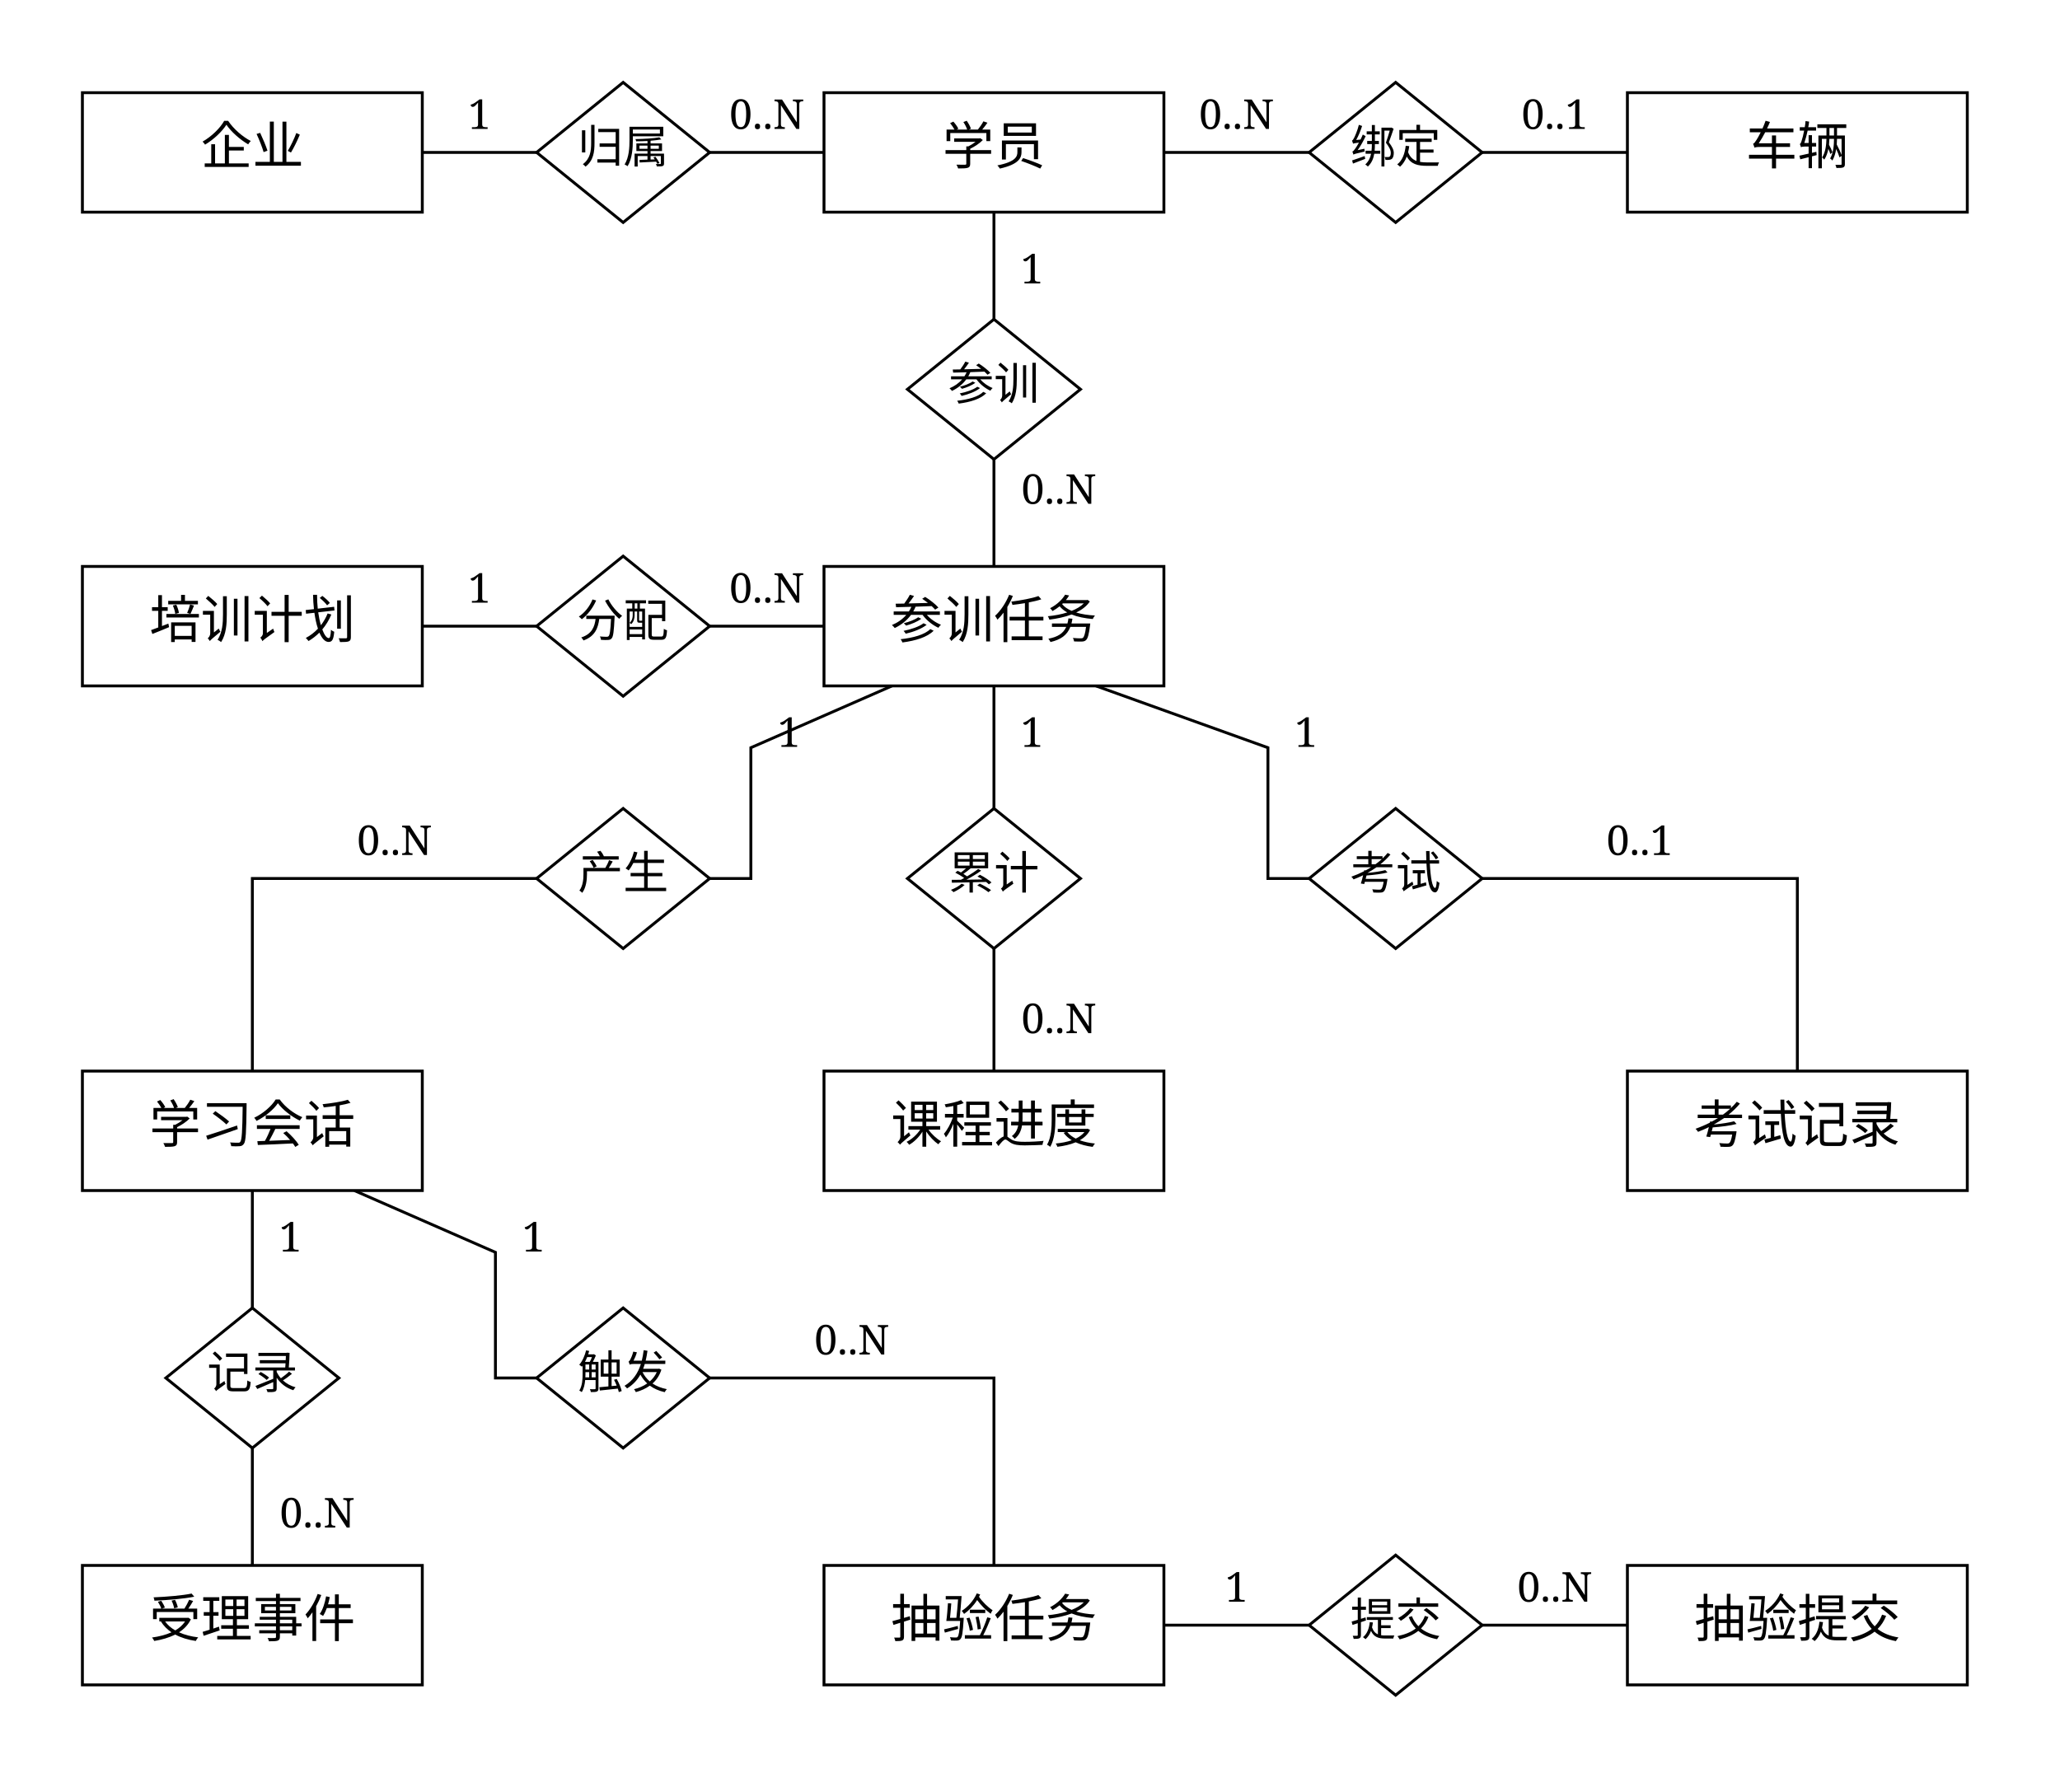
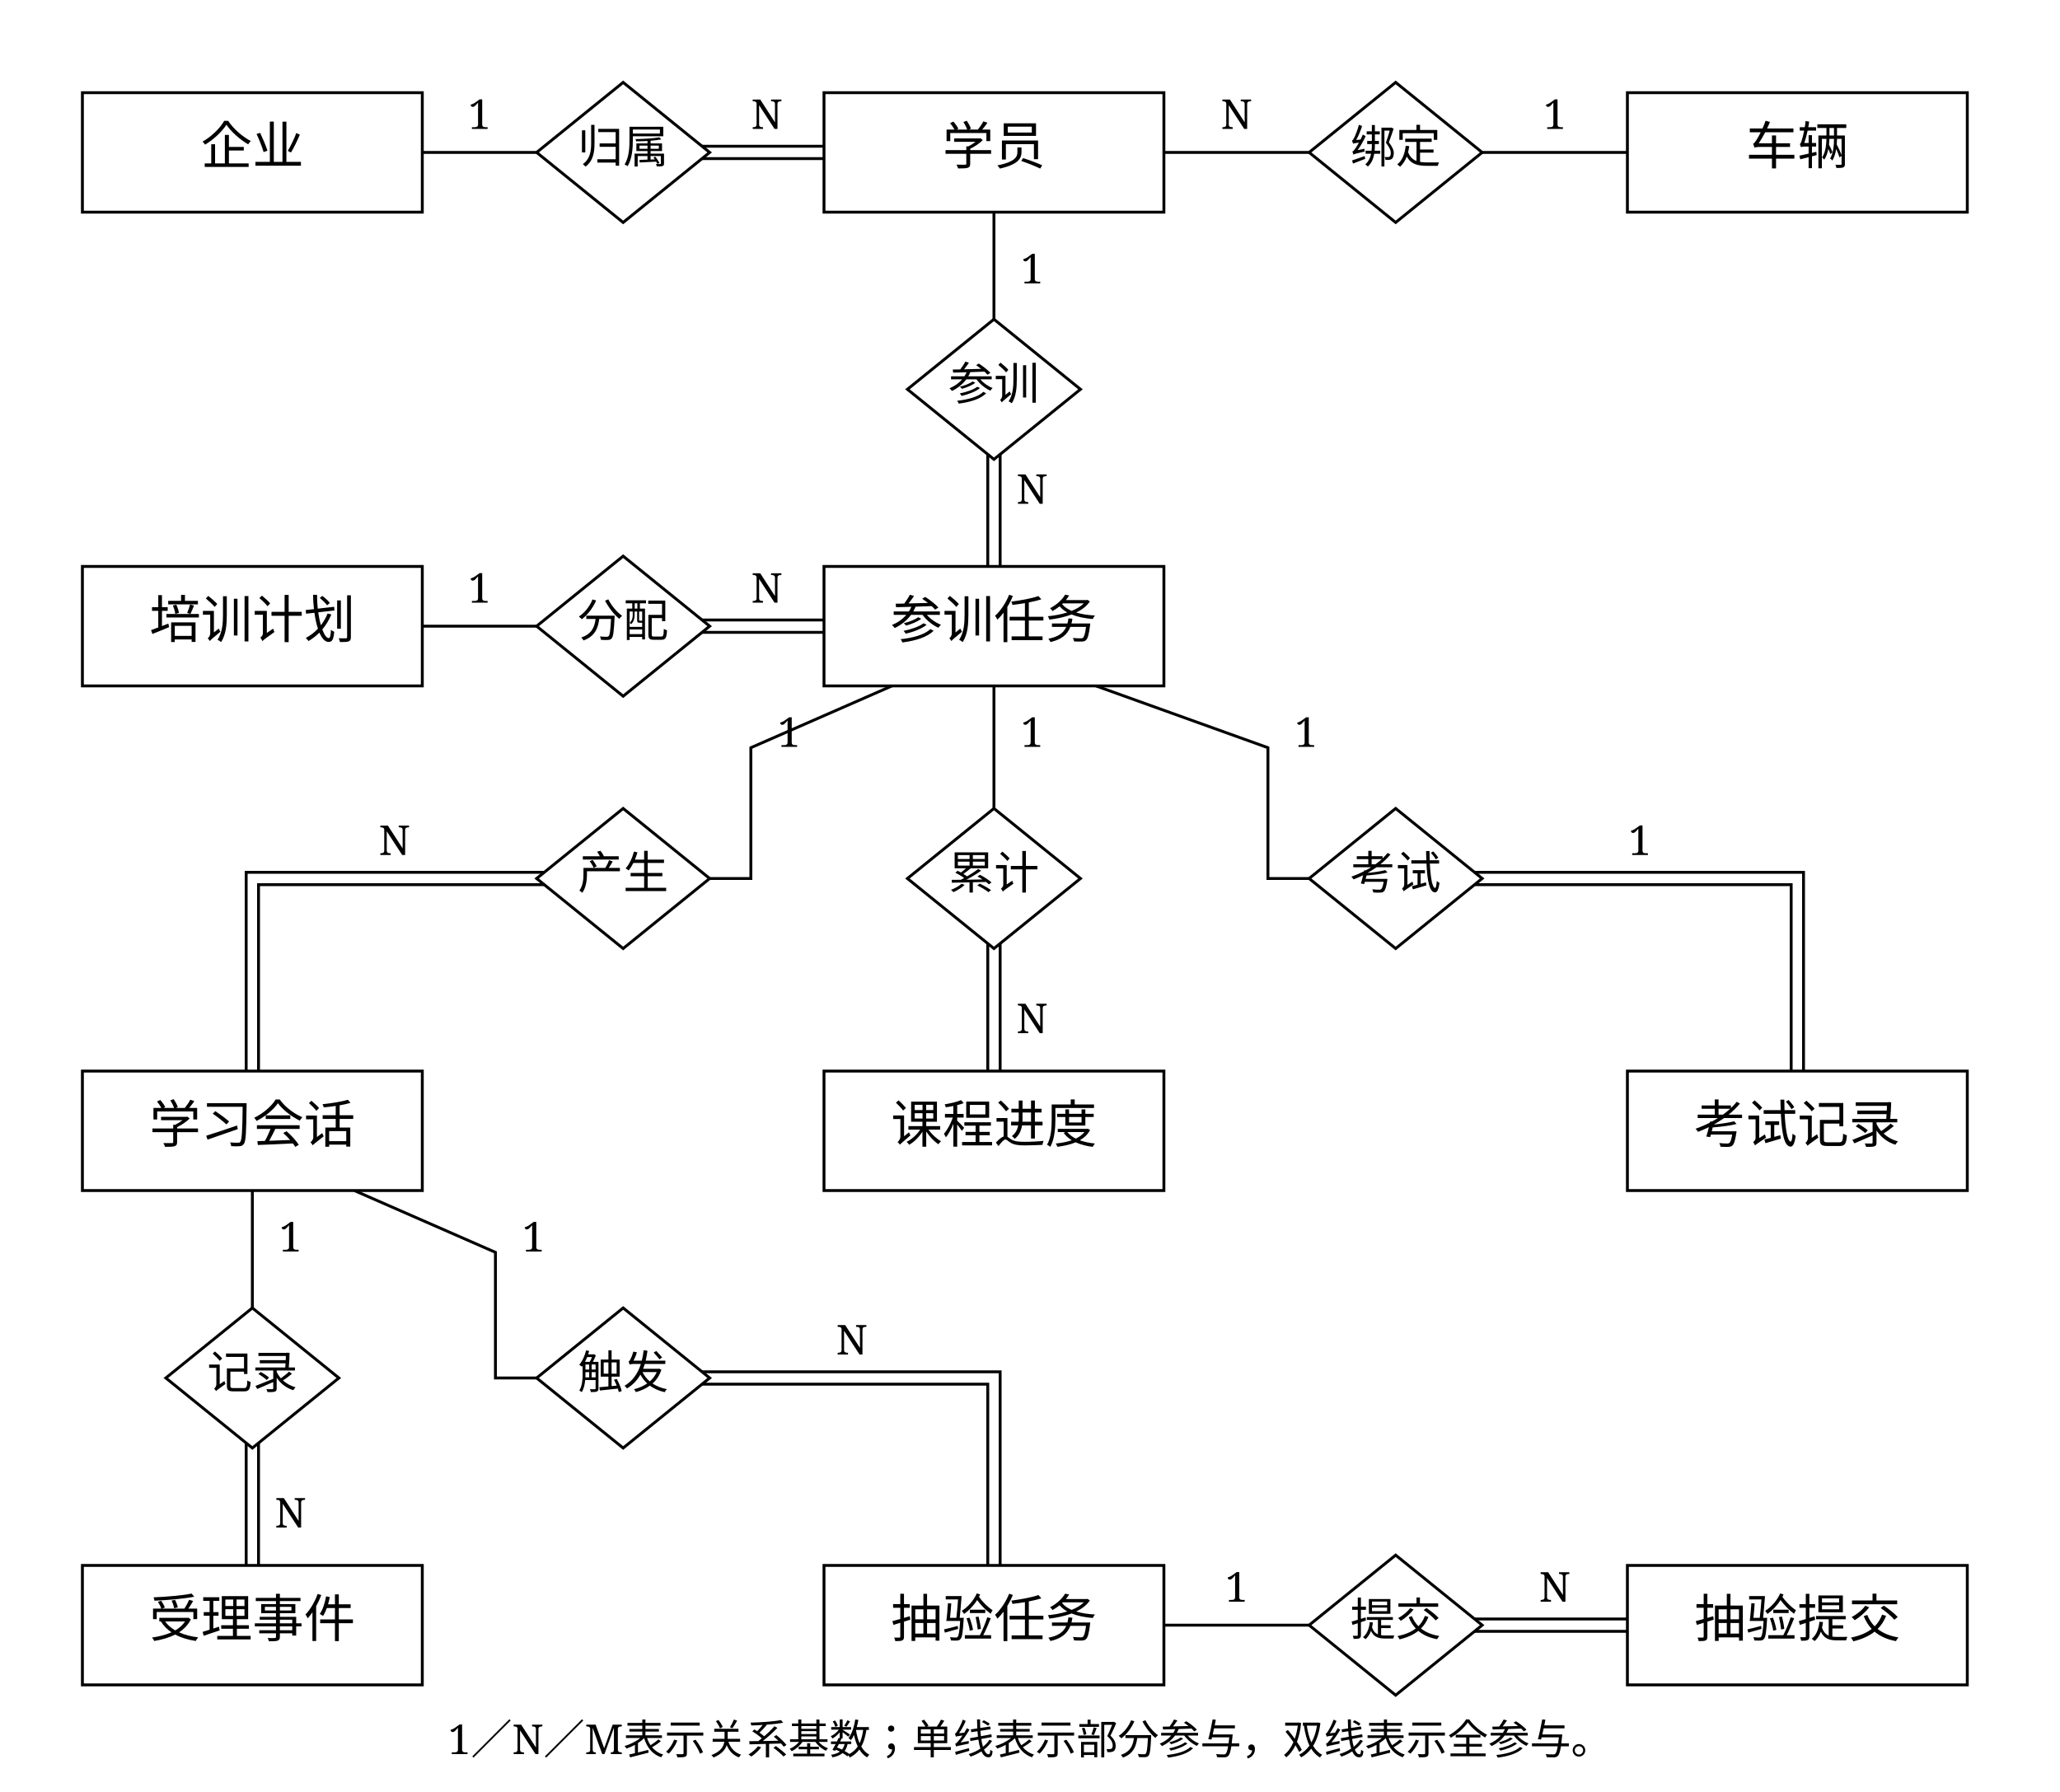
<svg xmlns="http://www.w3.org/2000/svg" width="1000" height="870" viewBox="0 0 1000 870">
  <rect width="100%" height="100%" fill="white" />
  <polyline points="205.0,74.0 260.5,74.0" fill="none" stroke="black" stroke-width="1.4" />
-   <polyline points="344.5,74.0 400.0,74.0" fill="none" stroke="black" stroke-width="1.4" />
+   <polyline points="336.5,71.0 408.0,71.0" fill="none" stroke="black" stroke-width="1.4" />
+   <polyline points="336.5,77.0 408.0,77.0" fill="none" stroke="black" stroke-width="1.4" />
  <polyline points="565.0,74.0 635.5,74.0" fill="none" stroke="black" stroke-width="1.4" />
  <polyline points="719.5,74.0 790.0,74.0" fill="none" stroke="black" stroke-width="1.4" />
  <polyline points="205.0,304.0 260.5,304.0" fill="none" stroke="black" stroke-width="1.4" />
-   <polyline points="344.5,304.0 400.0,304.0" fill="none" stroke="black" stroke-width="1.4" />
-   <polyline points="482.5,275.0 482.5,223.0" fill="none" stroke="black" stroke-width="1.4" />
+   <polyline points="336.5,301.0 408.0,301.0" fill="none" stroke="black" stroke-width="1.4" />
+   <polyline points="336.5,307.0 408.0,307.0" fill="none" stroke="black" stroke-width="1.4" />
+   <polyline points="479.5,283.0 479.5,215.0" fill="none" stroke="black" stroke-width="1.4" />
+   <polyline points="485.5,283.0 485.5,215.0" fill="none" stroke="black" stroke-width="1.4" />
  <polyline points="482.5,155.0 482.5,103.0" fill="none" stroke="black" stroke-width="1.4" />
  <polyline points="433.0,333.0 364.5,363.0 364.5,426.5 344.5,426.5" fill="none" stroke="black" stroke-width="1.4" />
-   <polyline points="260.5,426.5 122.5,426.5 122.5,520.0" fill="none" stroke="black" stroke-width="1.4" />
+   <polyline points="268.5,429.5 125.5,429.5 125.5,528.0" fill="none" stroke="black" stroke-width="1.4" />
+   <polyline points="268.5,423.5 119.5,423.5 119.5,528.0" fill="none" stroke="black" stroke-width="1.4" />
  <polyline points="482.5,333.0 482.5,392.5" fill="none" stroke="black" stroke-width="1.4" />
-   <polyline points="482.5,460.5 482.5,520.0" fill="none" stroke="black" stroke-width="1.4" />
+   <polyline points="485.5,452.5 485.5,528.0" fill="none" stroke="black" stroke-width="1.4" />
+   <polyline points="479.5,452.5 479.5,528.0" fill="none" stroke="black" stroke-width="1.4" />
  <polyline points="532.0,333.0 615.5,363.0 615.5,426.5 635.5,426.5" fill="none" stroke="black" stroke-width="1.4" />
-   <polyline points="719.5,426.5 872.5,426.5 872.5,520.0" fill="none" stroke="black" stroke-width="1.4" />
+   <polyline points="711.5,423.5 875.5,423.5 875.5,528.0" fill="none" stroke="black" stroke-width="1.4" />
+   <polyline points="711.5,429.5 869.5,429.5 869.5,528.0" fill="none" stroke="black" stroke-width="1.4" />
  <polyline points="122.5,578.0 122.5,635.0" fill="none" stroke="black" stroke-width="1.4" />
-   <polyline points="122.5,703.0 122.5,760.0" fill="none" stroke="black" stroke-width="1.4" />
+   <polyline points="125.5,695.0 125.5,768.0" fill="none" stroke="black" stroke-width="1.4" />
+   <polyline points="119.5,695.0 119.5,768.0" fill="none" stroke="black" stroke-width="1.4" />
  <polyline points="172.0,578.0 240.5,608.0 240.5,669.0 260.5,669.0" fill="none" stroke="black" stroke-width="1.4" />
-   <polyline points="344.5,669.0 482.5,669.0 482.5,760.0" fill="none" stroke="black" stroke-width="1.4" />
+   <polyline points="336.5,666.0 485.5,666.0 485.5,768.0" fill="none" stroke="black" stroke-width="1.4" />
+   <polyline points="336.5,672.0 479.5,672.0 479.5,768.0" fill="none" stroke="black" stroke-width="1.4" />
  <polyline points="565.0,789.0 635.5,789.0" fill="none" stroke="black" stroke-width="1.4" />
-   <polyline points="719.5,789.0 790.0,789.0" fill="none" stroke="black" stroke-width="1.4" />
+   <polyline points="711.5,786.0 798.0,786.0" fill="none" stroke="black" stroke-width="1.4" />
+   <polyline points="711.5,792.0 798.0,792.0" fill="none" stroke="black" stroke-width="1.4" />
  <rect x="40" y="45" width="165" height="58" fill="white" stroke="black" stroke-width="1.4" />
  <text x="122.5" y="79.75" text-anchor="middle" font-family="SimSun,serif" font-size="25">企业</text>
  <rect x="400" y="45" width="165" height="58" fill="white" stroke="black" stroke-width="1.4" />
  <text x="482.5" y="79.75" text-anchor="middle" font-family="SimSun,serif" font-size="25">学员</text>
  <rect x="790" y="45" width="165" height="58" fill="white" stroke="black" stroke-width="1.4" />
  <text x="872.5" y="79.75" text-anchor="middle" font-family="SimSun,serif" font-size="25">车辆</text>
  <rect x="40" y="275" width="165" height="58" fill="white" stroke="black" stroke-width="1.4" />
  <text x="122.5" y="309.75" text-anchor="middle" font-family="SimSun,serif" font-size="25">培训计划</text>
  <rect x="400" y="275" width="165" height="58" fill="white" stroke="black" stroke-width="1.4" />
  <text x="482.5" y="309.75" text-anchor="middle" font-family="SimSun,serif" font-size="25">参训任务</text>
  <rect x="40" y="520" width="165" height="58" fill="white" stroke="black" stroke-width="1.4" />
  <text x="122.5" y="554.75" text-anchor="middle" font-family="SimSun,serif" font-size="25">学习会话</text>
  <rect x="400" y="520" width="165" height="58" fill="white" stroke="black" stroke-width="1.4" />
  <text x="482.5" y="554.75" text-anchor="middle" font-family="SimSun,serif" font-size="25">课程进度</text>
  <rect x="790" y="520" width="165" height="58" fill="white" stroke="black" stroke-width="1.4" />
  <text x="872.5" y="554.75" text-anchor="middle" font-family="SimSun,serif" font-size="25">考试记录</text>
  <rect x="40" y="760" width="165" height="58" fill="white" stroke="black" stroke-width="1.4" />
  <text x="122.5" y="794.75" text-anchor="middle" font-family="SimSun,serif" font-size="25">受理事件</text>
  <rect x="400" y="760" width="165" height="58" fill="white" stroke="black" stroke-width="1.4" />
  <text x="482.5" y="794.75" text-anchor="middle" font-family="SimSun,serif" font-size="25">抽验任务</text>
  <rect x="790" y="760" width="165" height="58" fill="white" stroke="black" stroke-width="1.4" />
  <text x="872.5" y="794.75" text-anchor="middle" font-family="SimSun,serif" font-size="25">抽验提交</text>
  <polygon points="302.5,40.0 344.5,74.0 302.5,108.0 260.5,74.0" fill="white" stroke="black" stroke-width="1.4" />
  <text x="302.5" y="79.06" text-anchor="middle" font-family="SimSun,serif" font-size="22">归属</text>
  <text x="232.75" y="62.6" text-anchor="middle" font-family="SimSun,serif" font-size="20">1</text>
-   <text x="372.25" y="62.6" text-anchor="middle" font-family="SimSun,serif" font-size="20">0..N</text>
+   <text x="372.25" y="62.6" text-anchor="middle" font-family="SimSun,serif" font-size="20">N</text>
  <polygon points="677.5,40.0 719.5,74.0 677.5,108.0 635.5,74.0" fill="white" stroke="black" stroke-width="1.4" />
  <text x="677.5" y="79.06" text-anchor="middle" font-family="SimSun,serif" font-size="22">绑定</text>
-   <text x="600.25" y="62.6" text-anchor="middle" font-family="SimSun,serif" font-size="20">0..N</text>
-   <text x="754.75" y="62.6" text-anchor="middle" font-family="SimSun,serif" font-size="20">0..1</text>
+   <text x="600.25" y="62.6" text-anchor="middle" font-family="SimSun,serif" font-size="20">N</text>
+   <text x="754.75" y="62.6" text-anchor="middle" font-family="SimSun,serif" font-size="20">1</text>
  <polygon points="302.5,270.0 344.5,304.0 302.5,338.0 260.5,304.0" fill="white" stroke="black" stroke-width="1.4" />
  <text x="302.5" y="309.06" text-anchor="middle" font-family="SimSun,serif" font-size="22">分配</text>
  <text x="232.75" y="292.6" text-anchor="middle" font-family="SimSun,serif" font-size="20">1</text>
-   <text x="372.25" y="292.6" text-anchor="middle" font-family="SimSun,serif" font-size="20">0..N</text>
+   <text x="372.25" y="292.6" text-anchor="middle" font-family="SimSun,serif" font-size="20">N</text>
  <polygon points="482.5,155.0 524.5,189.0 482.5,223.0 440.5,189.0" fill="white" stroke="black" stroke-width="1.4" />
  <text x="482.5" y="194.06" text-anchor="middle" font-family="SimSun,serif" font-size="22">参训</text>
-   <text x="514.0" y="244.6" text-anchor="middle" font-family="SimSun,serif" font-size="20">0..N</text>
+   <text x="501.0" y="244.6" text-anchor="middle" font-family="SimSun,serif" font-size="20">N</text>
  <text x="501.0" y="137.6" text-anchor="middle" font-family="SimSun,serif" font-size="20">1</text>
  <polygon points="302.5,392.5 344.5,426.5 302.5,460.5 260.5,426.5" fill="white" stroke="black" stroke-width="1.4" />
  <text x="302.5" y="431.56" text-anchor="middle" font-family="SimSun,serif" font-size="22">产生</text>
  <text x="383.0" y="362.6" text-anchor="middle" font-family="SimSun,serif" font-size="20">1</text>
-   <text x="191.5" y="415.1" text-anchor="middle" font-family="SimSun,serif" font-size="20">0..N</text>
+   <text x="191.5" y="415.1" text-anchor="middle" font-family="SimSun,serif" font-size="20">N</text>
  <polygon points="482.5,392.5 524.5,426.5 482.5,460.5 440.5,426.5" fill="white" stroke="black" stroke-width="1.4" />
  <text x="482.5" y="431.56" text-anchor="middle" font-family="SimSun,serif" font-size="22">累计</text>
  <text x="501.0" y="362.6" text-anchor="middle" font-family="SimSun,serif" font-size="20">1</text>
-   <text x="514.0" y="501.6" text-anchor="middle" font-family="SimSun,serif" font-size="20">0..N</text>
+   <text x="501.0" y="501.6" text-anchor="middle" font-family="SimSun,serif" font-size="20">N</text>
  <polygon points="677.5,392.5 719.5,426.5 677.5,460.5 635.5,426.5" fill="white" stroke="black" stroke-width="1.4" />
  <text x="677.5" y="431.56" text-anchor="middle" font-family="SimSun,serif" font-size="22">考试</text>
  <text x="634.0" y="362.6" text-anchor="middle" font-family="SimSun,serif" font-size="20">1</text>
-   <text x="796.0" y="415.1" text-anchor="middle" font-family="SimSun,serif" font-size="20">0..1</text>
+   <text x="796.0" y="415.1" text-anchor="middle" font-family="SimSun,serif" font-size="20">1</text>
  <polygon points="122.5,635.0 164.5,669.0 122.5,703.0 80.5,669.0" fill="white" stroke="black" stroke-width="1.4" />
  <text x="122.5" y="674.06" text-anchor="middle" font-family="SimSun,serif" font-size="22">记录</text>
  <text x="141.0" y="607.6" text-anchor="middle" font-family="SimSun,serif" font-size="20">1</text>
-   <text x="154.0" y="741.6" text-anchor="middle" font-family="SimSun,serif" font-size="20">0..N</text>
+   <text x="141.0" y="741.6" text-anchor="middle" font-family="SimSun,serif" font-size="20">N</text>
  <polygon points="302.5,635.0 344.5,669.0 302.5,703.0 260.5,669.0" fill="white" stroke="black" stroke-width="1.4" />
  <text x="302.5" y="674.06" text-anchor="middle" font-family="SimSun,serif" font-size="22">触发</text>
  <text x="259.0" y="607.6" text-anchor="middle" font-family="SimSun,serif" font-size="20">1</text>
-   <text x="413.5" y="657.6" text-anchor="middle" font-family="SimSun,serif" font-size="20">0..N</text>
+   <text x="413.5" y="657.6" text-anchor="middle" font-family="SimSun,serif" font-size="20">N</text>
  <polygon points="677.5,755.0 719.5,789.0 677.5,823.0 635.5,789.0" fill="white" stroke="black" stroke-width="1.4" />
  <text x="677.5" y="794.06" text-anchor="middle" font-family="SimSun,serif" font-size="22">提交</text>
  <text x="600.25" y="777.6" text-anchor="middle" font-family="SimSun,serif" font-size="20">1</text>
-   <text x="754.75" y="777.6" text-anchor="middle" font-family="SimSun,serif" font-size="20">0..N</text>
+   <text x="754.75" y="777.6" text-anchor="middle" font-family="SimSun,serif" font-size="20">N</text>
+   <text x="500.0" y="851.6" text-anchor="middle" font-family="SimSun,serif" font-size="20">1／N／M表示关系基数；单线表示部分参与，双线表示全参与。</text>
</svg>
